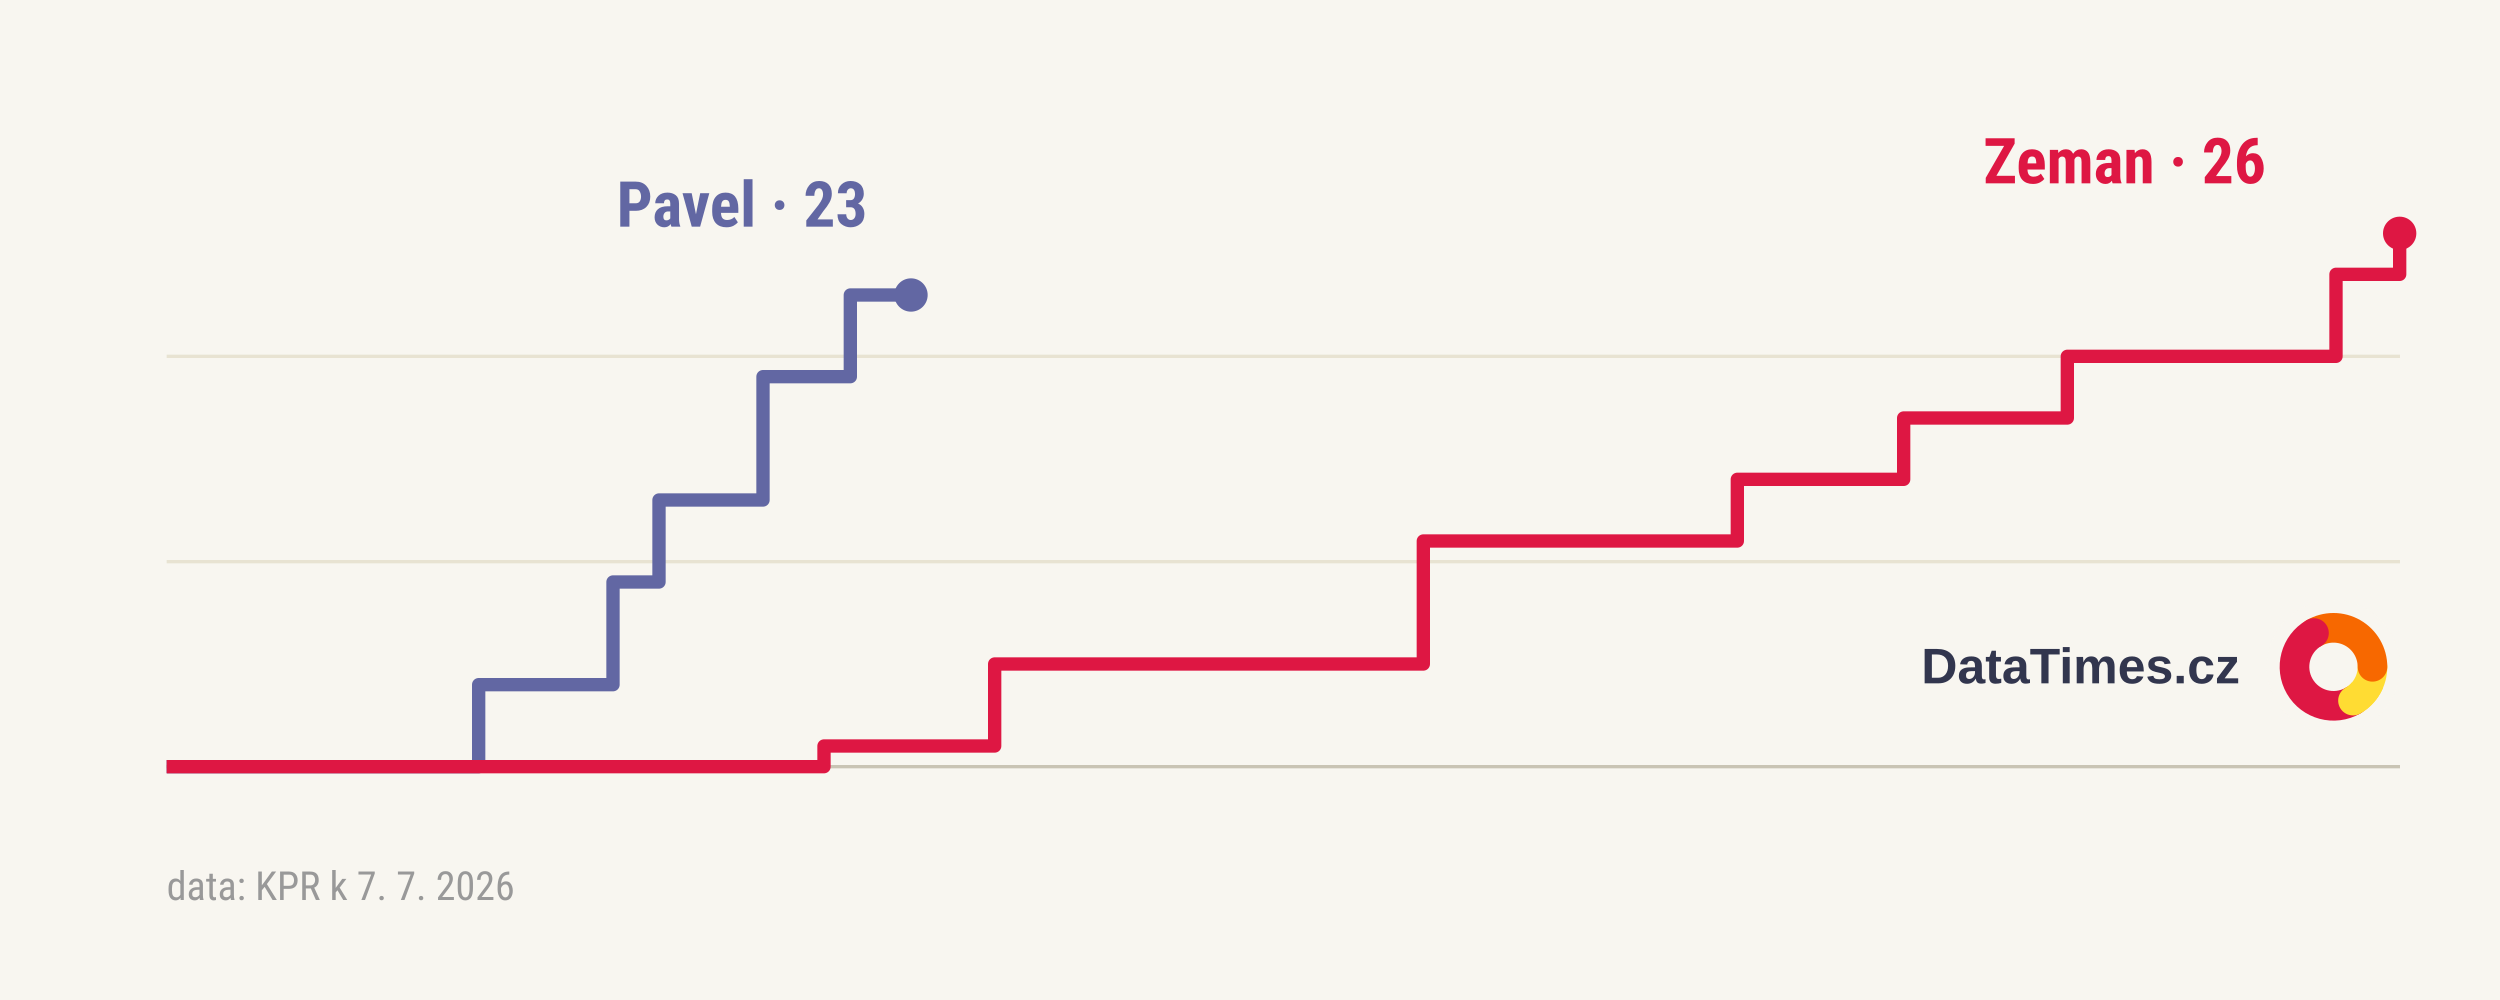
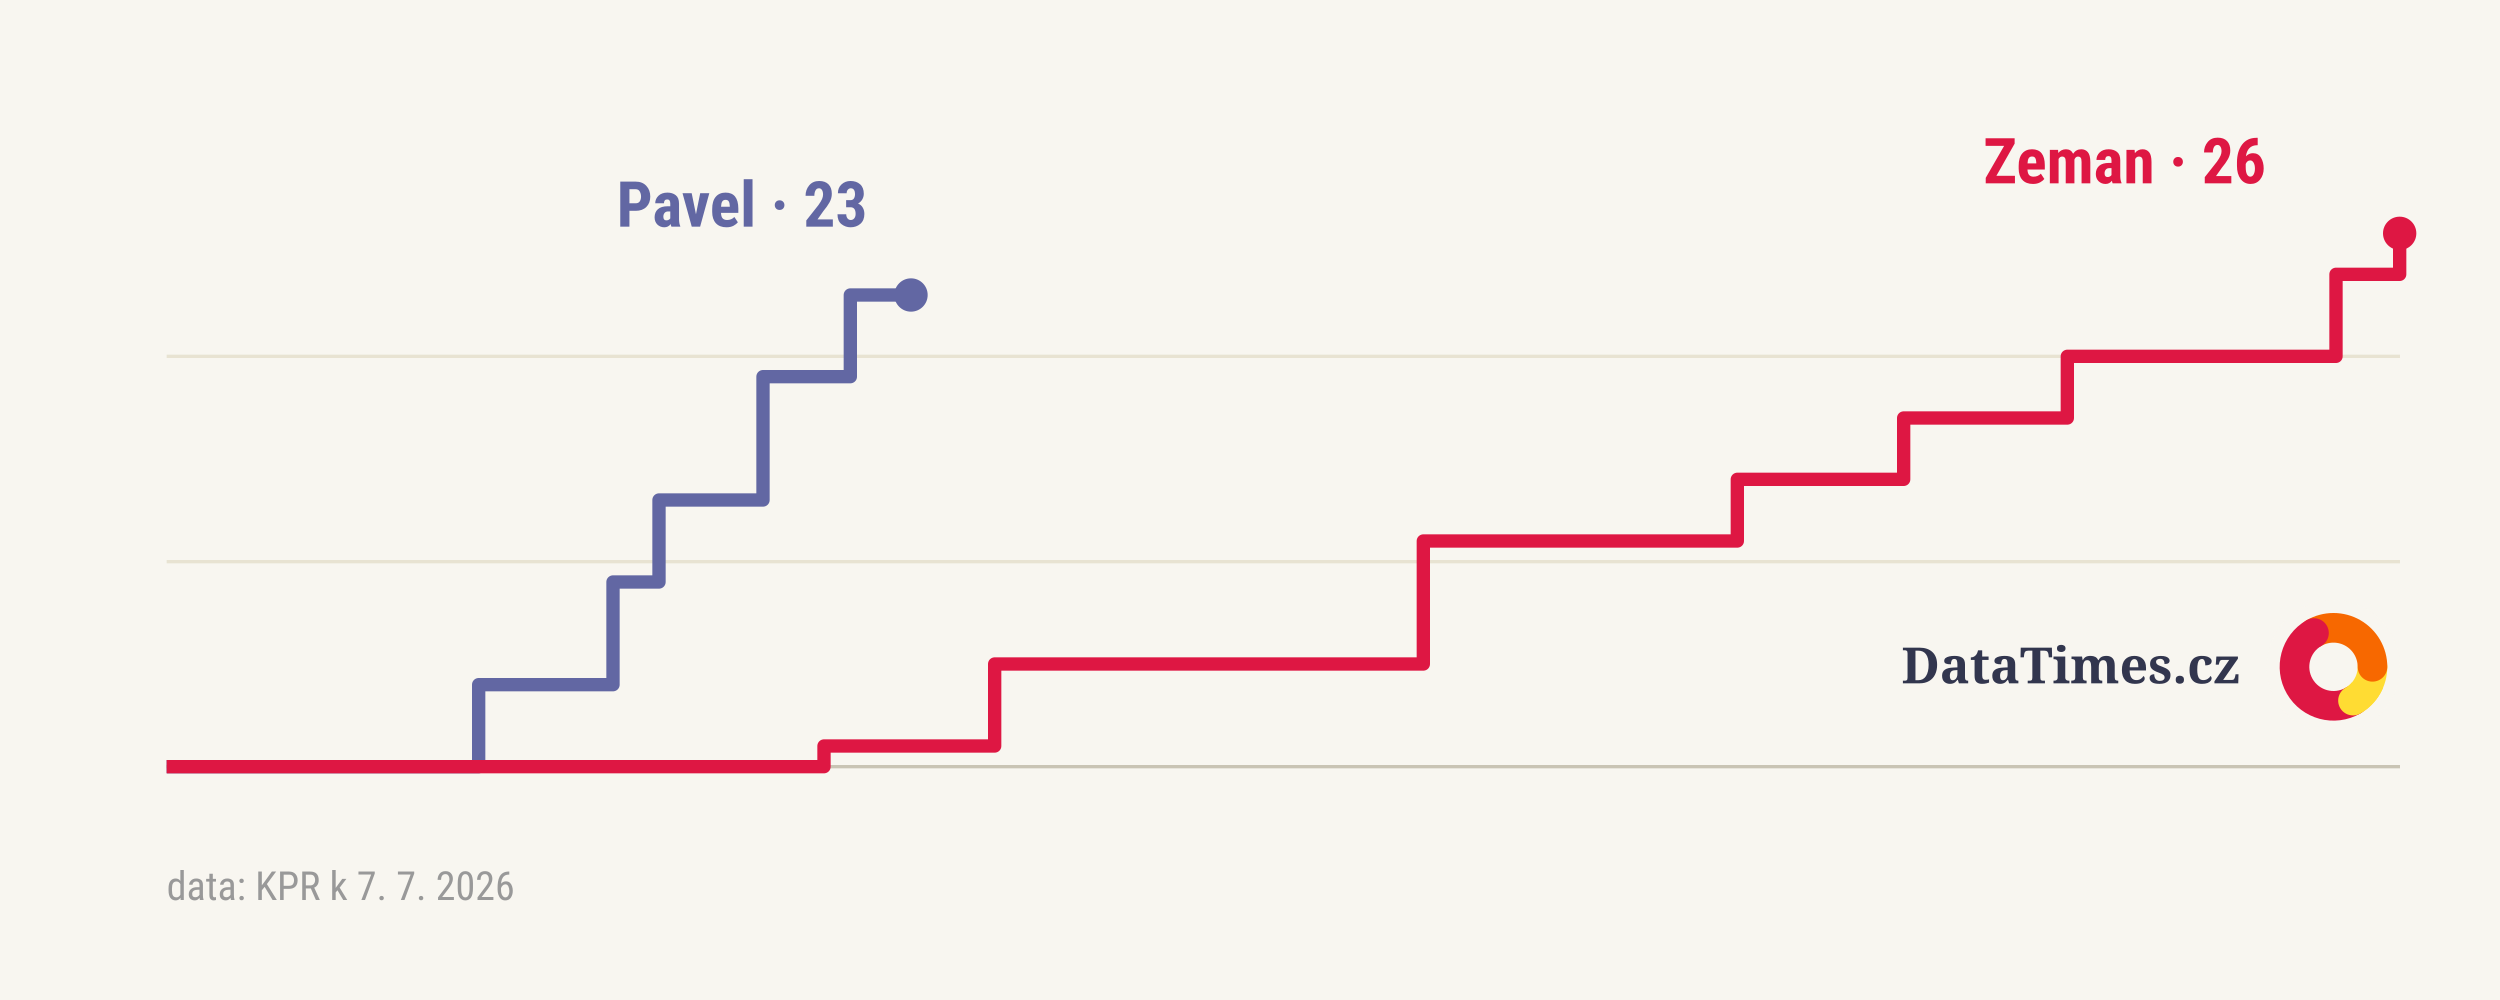
<svg xmlns="http://www.w3.org/2000/svg" viewBox="0 0 750 300" role="img" aria-labelledby="milosti-title milosti-desc">
  <rect x="0" y="0" width="750" height="300" fill="#f8f6f0" />
  <line x1="50" y1="230" x2="720" y2="230" stroke="#c9c4b4" stroke-width="1" />
  <line x1="50" y1="168.5" x2="720" y2="168.5" stroke="#e8e3d2" stroke-width="1" />
  <line x1="50" y1="106.9" x2="720" y2="106.9" stroke="#e8e3d2" stroke-width="1" />
  <path d="M50,230 H143.6 V205.4 H183.9 V174.6 H197.7 V150.0 H228.9 V113.0 H255.1 V88.5 H273.3" fill="none" stroke="#6267a3" stroke-width="4" stroke-linejoin="round" />
  <path d="M50,230 H247.2 V223.8 H298.4 V199.2 H427.0 V162.3 H521.2 V143.8 H571.1 V125.4 H620.2 V106.9 H700.8 V82.3 H719.9 V70.0" fill="none" stroke="#de1743" stroke-width="4" stroke-linejoin="round" />
  <circle cx="273.3" cy="88.5" r="5" fill="#6267a3" />
  <circle cx="719.9" cy="70.0" r="5" fill="#de1743" />
  <text x="185" y="68" font-family="'Roboto Condensed', Arial, sans-serif" font-size="19" font-weight="700" fill="#6267a3">Pavel · 23</text>
  <text x="595" y="55" font-family="'Roboto Condensed', Arial, sans-serif" font-size="19" font-weight="700" fill="#de1743">Zeman · 26</text>
  <text x="50" y="270" font-family="'Roboto Condensed', Arial, sans-serif" font-size="12" fill="#999">data: KPR k 7. 7. 2026</text>
-   <text x="672" y="205" text-anchor="end" font-family="Arial, Helvetica, sans-serif" font-size="15" font-weight="700" fill="#101432" fill-opacity="0.85">DataTimes.cz</text>
+   <text x="672" y="205" text-anchor="end" font-family="'Roboto Slab', Georgia, serif" font-size="15" font-weight="700" fill="#101432" fill-opacity="0.85">DataTimes.cz</text>
  <circle cx="700" cy="200" r="20" fill="#F8F6F0" fill-opacity="0.9" />
  <g transform="translate(683.9,183.9) scale(0.117) translate(-112,-112)">
    <defs>
      <linearGradient id="logoGradientMilosti" x1="1" x2="0.25" y1="0.5" y2="1">
        <stop offset="0%" stop-color="#ffdc33" stop-opacity="0" />
        <stop offset="50%" stop-color="#ffdc33" stop-opacity="0" />
        <stop offset="50%" stop-color="#ffdc33" stop-opacity="1" />
        <stop offset="100%" stop-color="#ffdc33" stop-opacity="1" />
      </linearGradient>
    </defs>
    <g transform="rotate(-30 250 250)">
      <path fill="none" stroke="#ffdc33" stroke-width="76" stroke-linecap="round" d="M 250 350 A 100 100 0 0 0 336.603 300" />
      <path fill="none" stroke="#f76800" stroke-width="76" stroke-linecap="round" d="M 336.603 300 A 100 100 0 0 0 250 150" />
      <path fill="none" stroke="#de1743" stroke-width="76" stroke-linecap="round" d="M 250 150 A 100 100 0 0 0 250 350" />
      <path fill="none" stroke="url(#logoGradientMilosti)" stroke-width="76" stroke-linecap="round" d="M 250 350 A 100 100 0 0 0 336.603 300" />
    </g>
  </g>
</svg>
